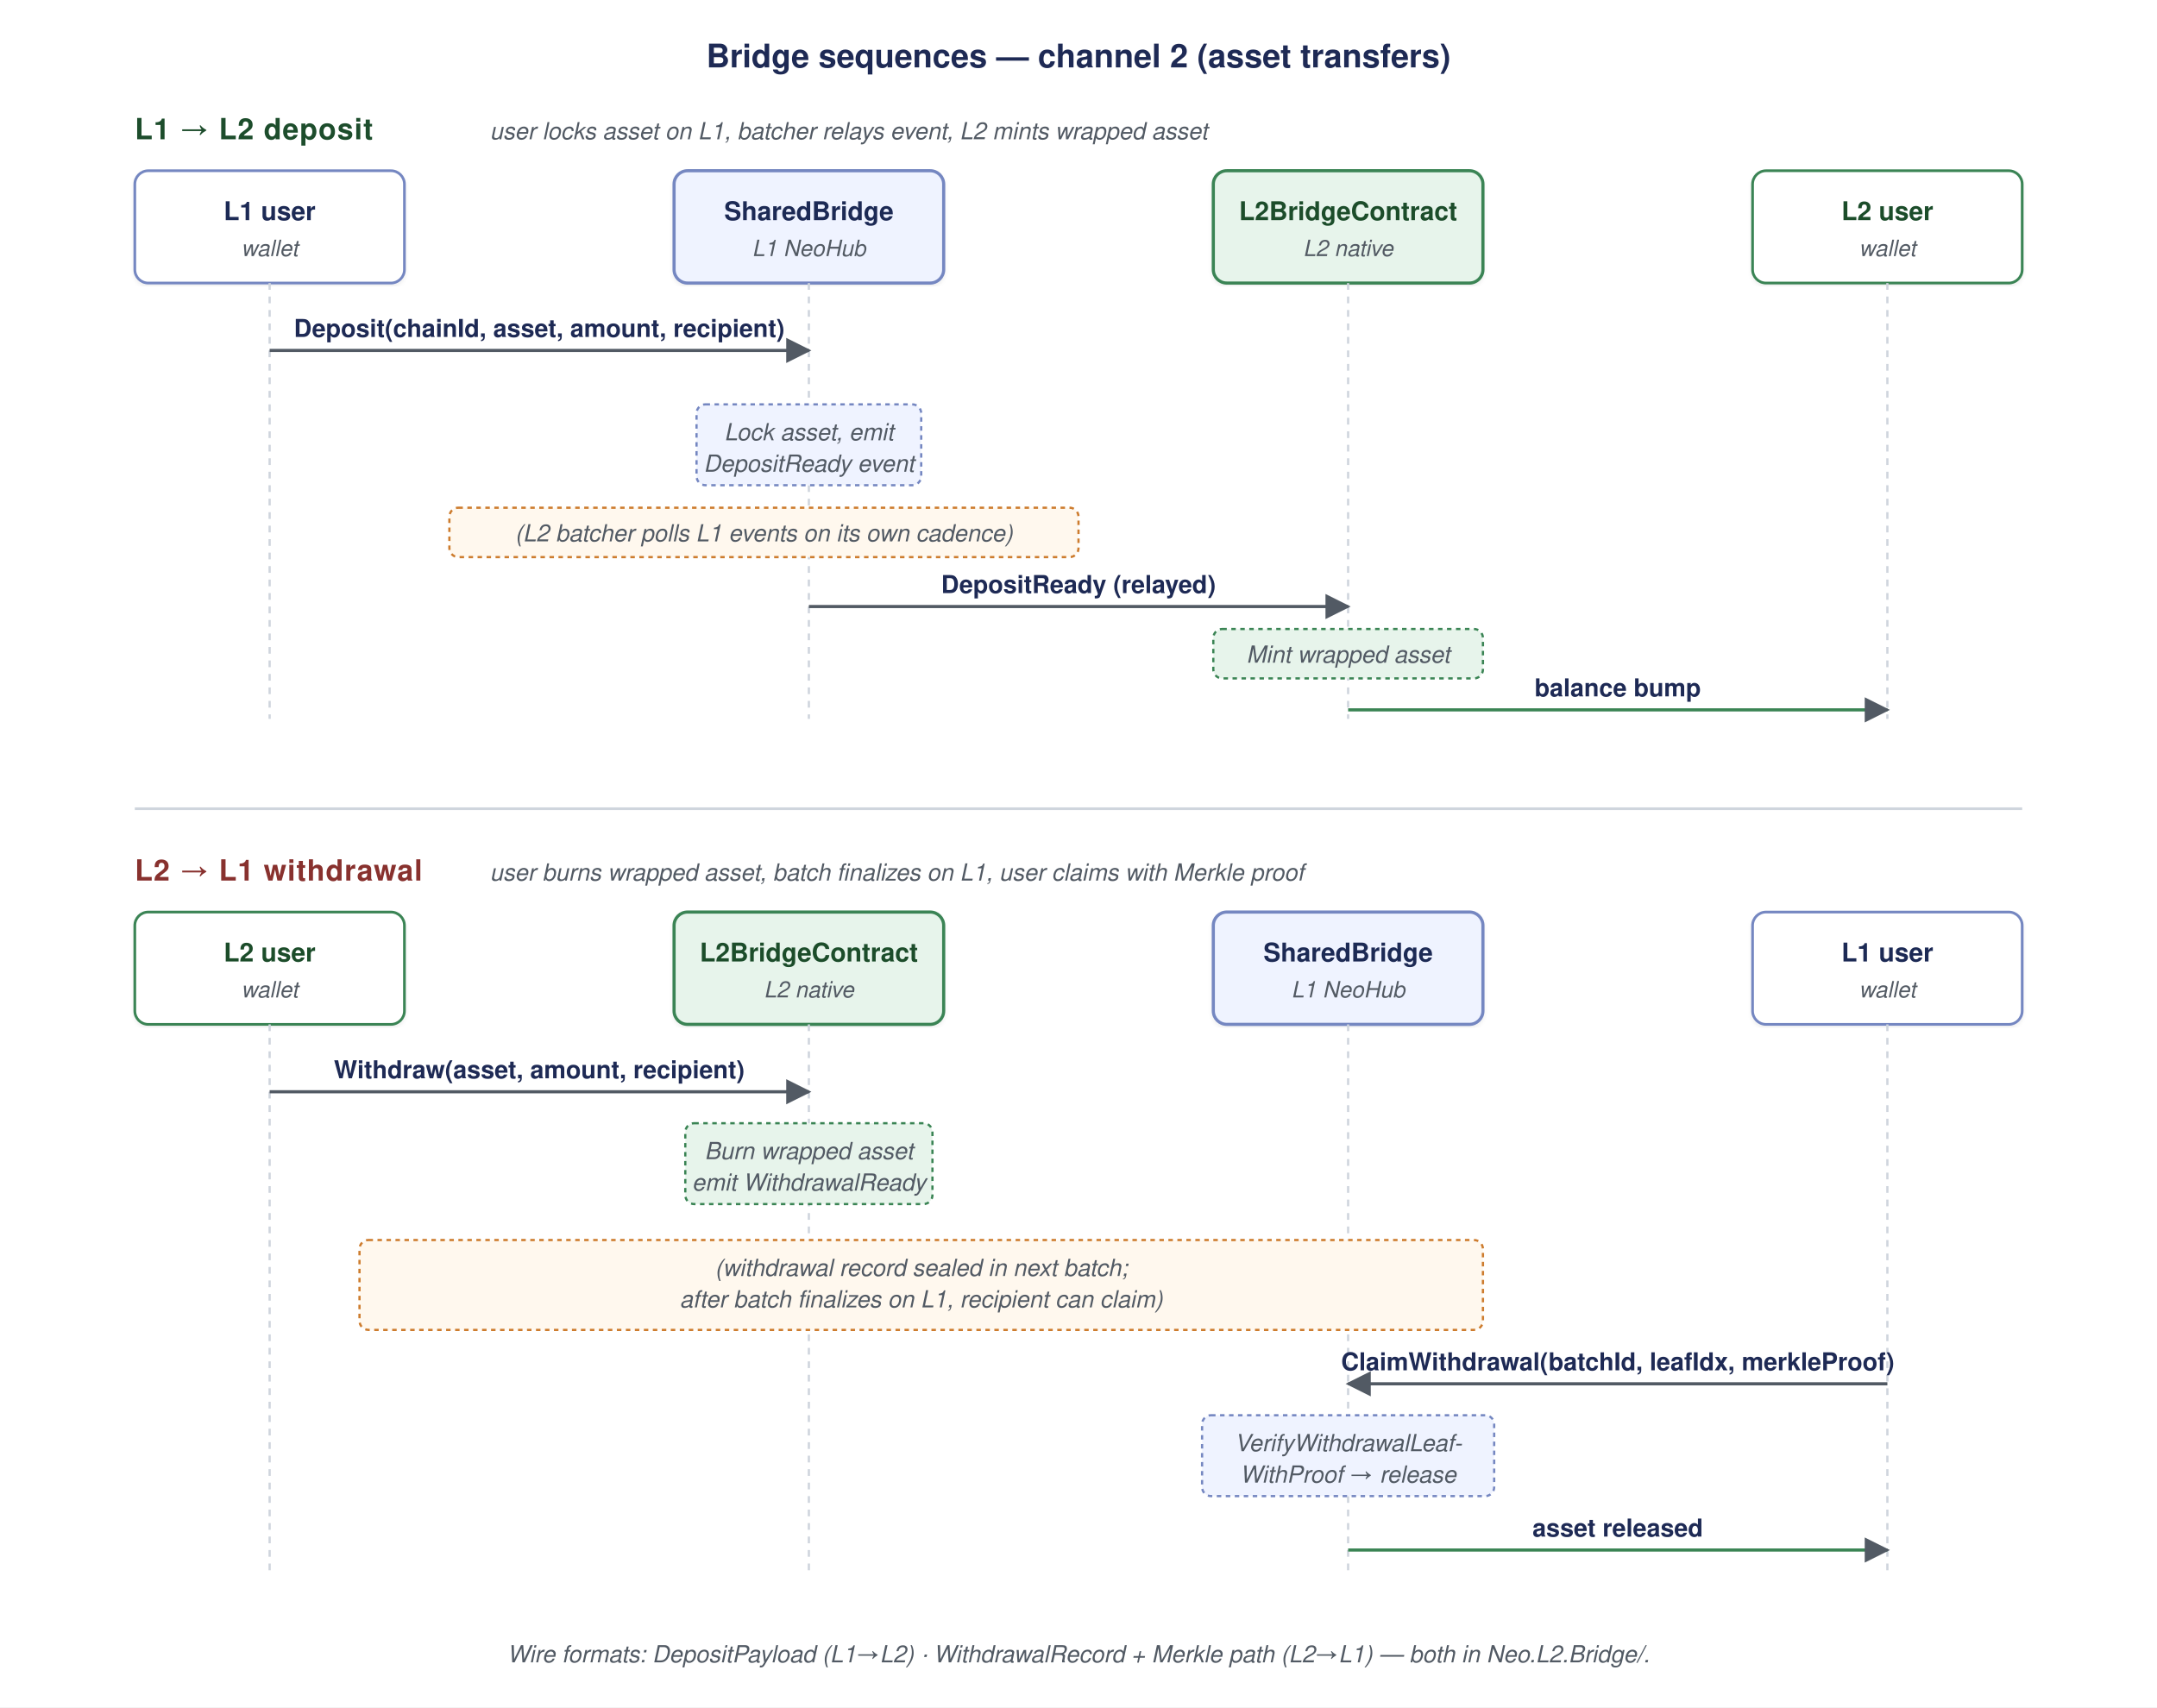
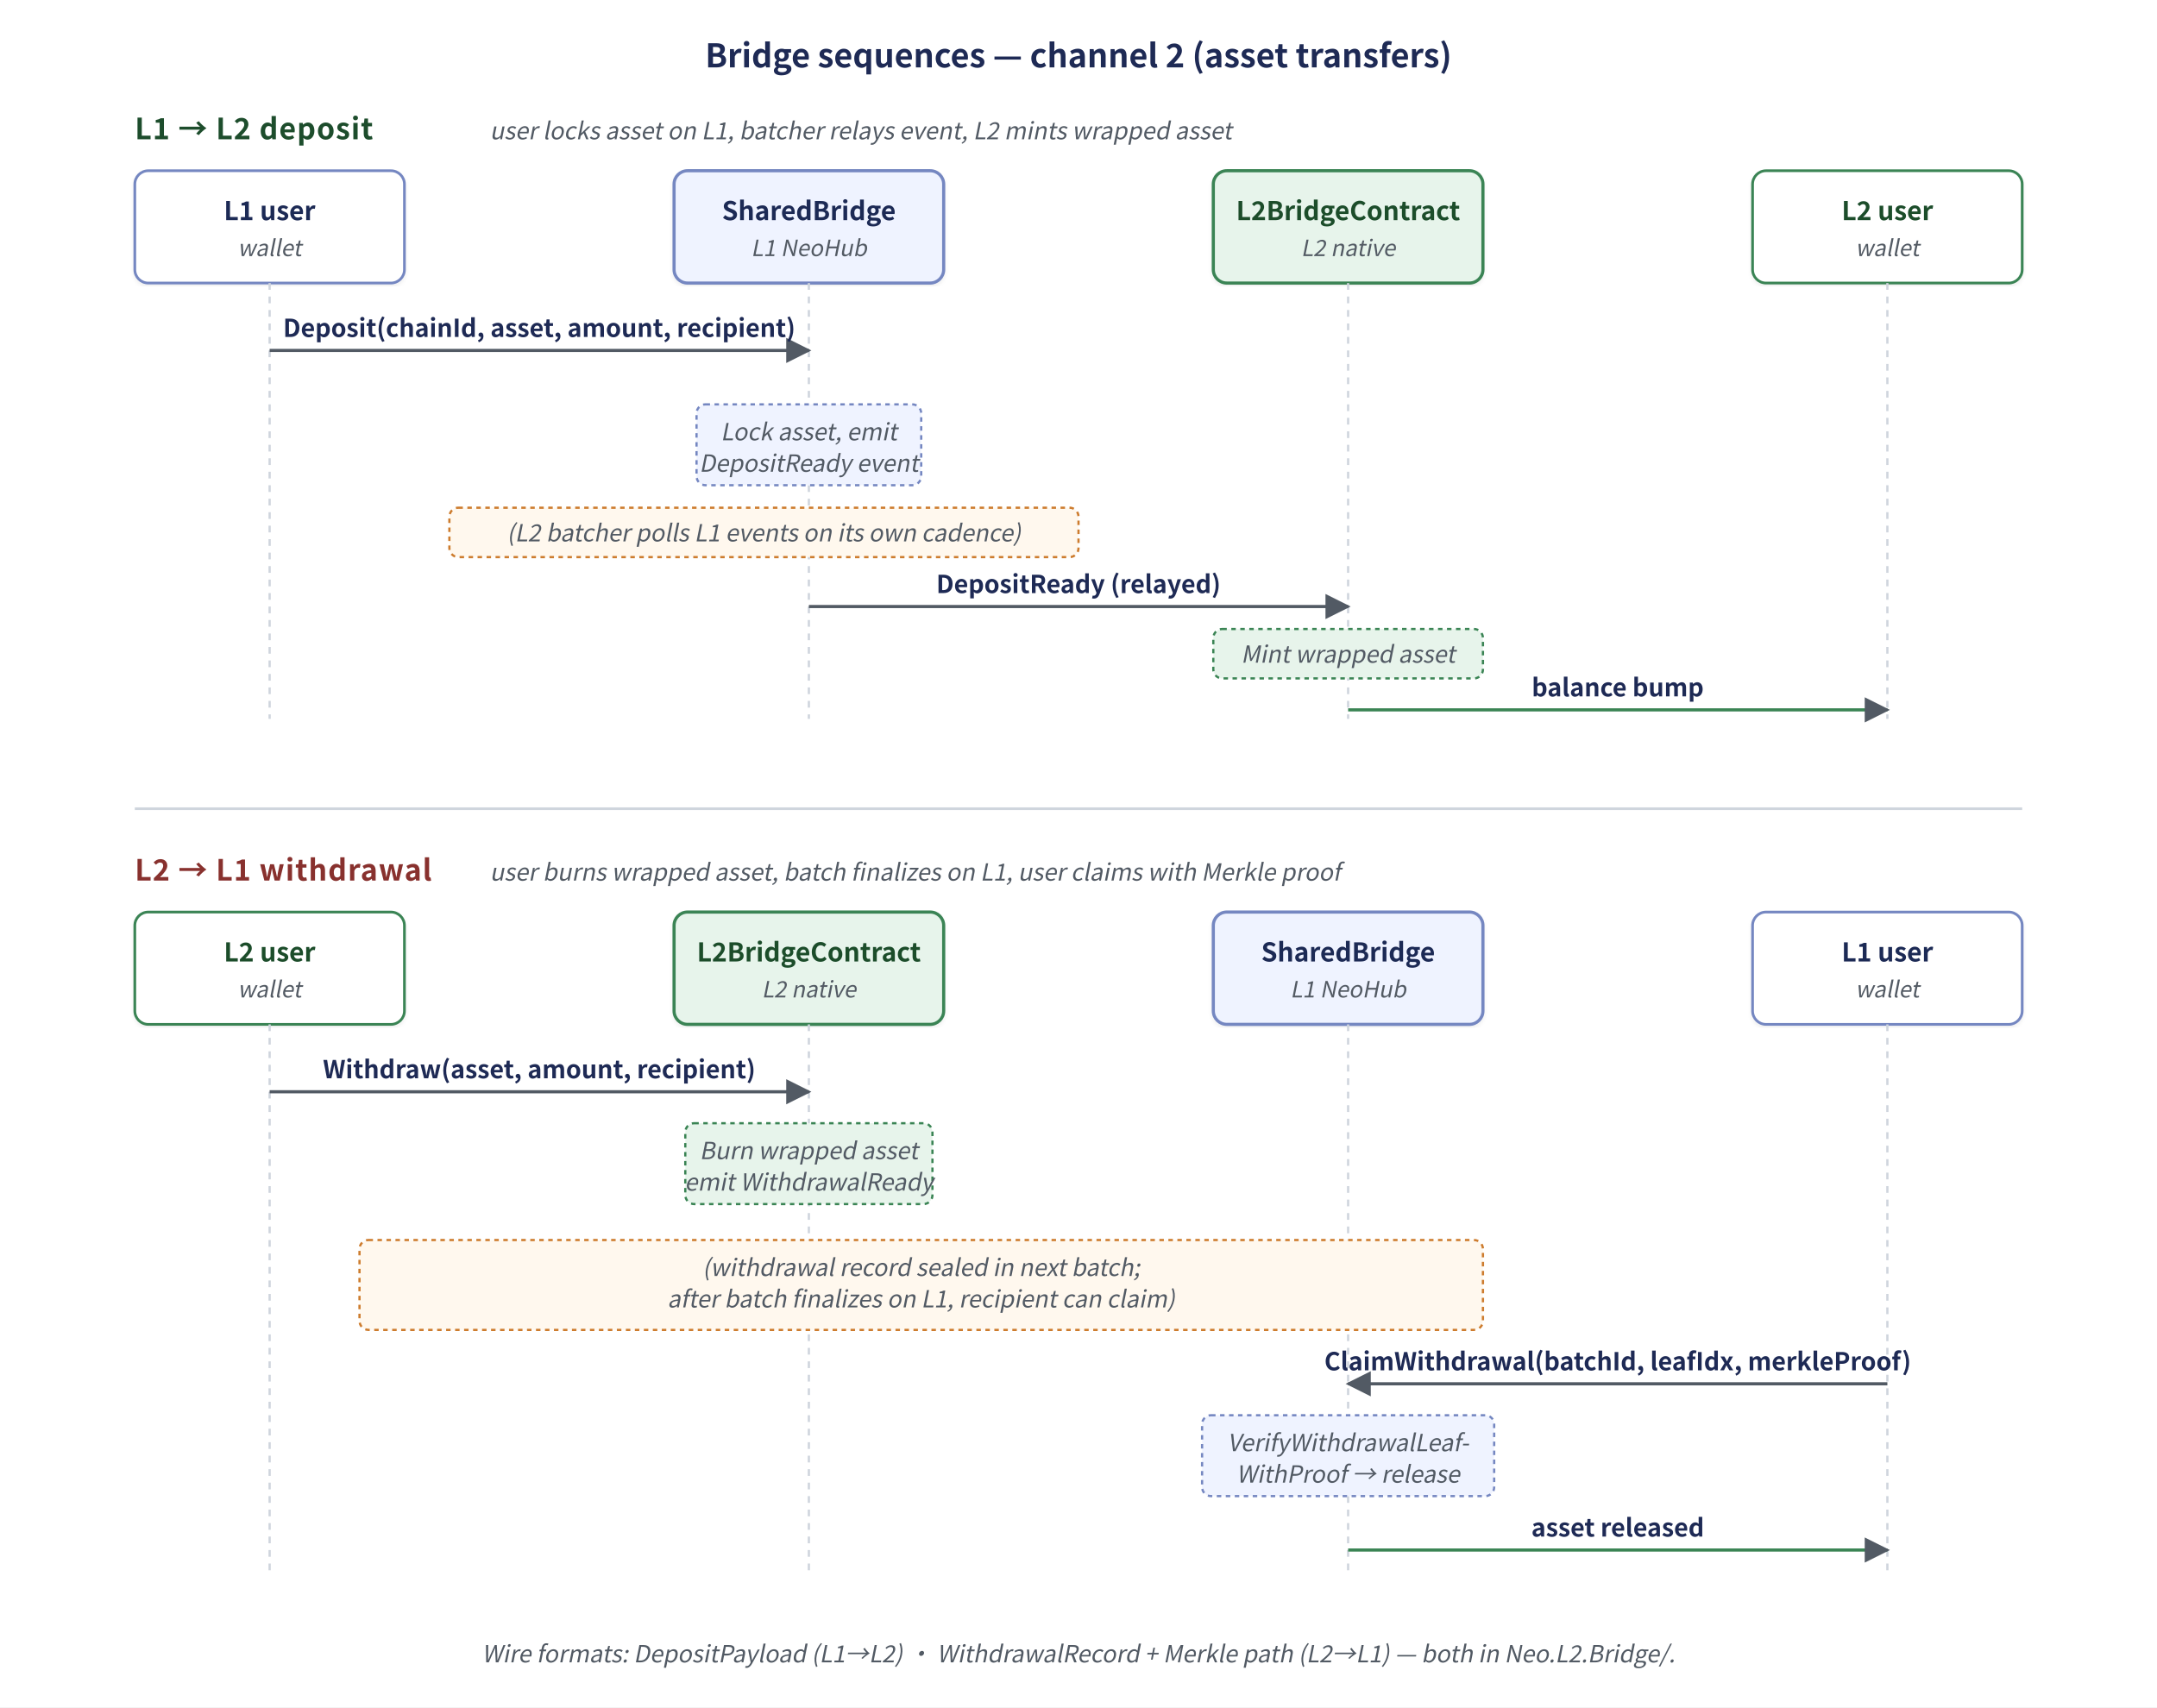
- <svg xmlns="http://www.w3.org/2000/svg" viewBox="0 0 960 760" font-family="-apple-system, BlinkMacSystemFont, 'Segoe UI', Helvetica, Arial, sans-serif" role="img" aria-labelledby="title desc">
+ <svg xmlns="http://www.w3.org/2000/svg" viewBox="0 0 960 760" font-family="'Noto Sans CJK SC', -apple-system, BlinkMacSystemFont, 'Segoe UI', Helvetica, Arial, sans-serif" role="img" aria-labelledby="title desc">
  <defs>
    <marker id="arrow" viewBox="0 0 10 10" refX="9" refY="5" markerWidth="8" markerHeight="8" orient="auto">
      <path d="M0,0 L10,5 L0,10 Z" fill="#525a64" />
    </marker>
    <filter id="card" x="-2%" y="-3%" width="104%" height="106%">
      <feDropShadow dx="0" dy="1" stdDeviation="0.9" flood-color="#000000" flood-opacity="0.07" />
    </filter>
    <style>
      .header     { font-size: 14.5px; font-weight: 700; }
      .panel-t    { font-size: 13px; font-weight: 700; letter-spacing: 0.4px; }
      .actor-t    { font-size: 11.5px; font-weight: 700; }
      .actor-s    { font-size: 10px; fill: #525a64; font-style: italic; }
      .lifeline   { stroke: #cfd5dd; stroke-width: 1; stroke-dasharray: 3 3; }
      .msg-t      { font-size: 11px; fill: #1e2a55; font-weight: 600; }
      .msg-s      { font-size: 10.5px; fill: #525a64; font-style: italic; }
      .note       { font-size: 10.5px; fill: #2d3a48; }
    </style>
  </defs>
  <rect width="960" height="760" fill="#ffffff" />
  <text x="480" y="30" text-anchor="middle" class="header" fill="#1e2a55">Bridge sequences — channel 2 (asset transfers)</text>
  <text x="60" y="62" class="panel-t" fill="#1d4d2c">L1 → L2 deposit</text>
  <text x="218" y="62" class="msg-s">user locks asset on L1, batcher relays event, L2 mints wrapped asset</text>
  <g filter="url(#card)">
    <rect x="60" y="76" width="120" height="50" rx="6" ry="6" fill="#ffffff" stroke="#7587c1" stroke-width="1.2" />
    <text x="120" y="98" text-anchor="middle" class="actor-t" fill="#1e2a55">L1 user</text>
    <text x="120" y="114" text-anchor="middle" class="actor-s">wallet</text>
  </g>
  <g filter="url(#card)">
    <rect x="300" y="76" width="120" height="50" rx="6" ry="6" fill="#eff3ff" stroke="#7587c1" stroke-width="1.4" />
    <text x="360" y="98" text-anchor="middle" class="actor-t" fill="#1e2a55">SharedBridge</text>
    <text x="360" y="114" text-anchor="middle" class="actor-s">L1 NeoHub</text>
  </g>
  <g filter="url(#card)">
    <rect x="540" y="76" width="120" height="50" rx="6" ry="6" fill="#e7f4eb" stroke="#3a8454" stroke-width="1.4" />
    <text x="600" y="98" text-anchor="middle" class="actor-t" fill="#1d4d2c">L2BridgeContract</text>
    <text x="600" y="114" text-anchor="middle" class="actor-s">L2 native</text>
  </g>
  <g filter="url(#card)">
    <rect x="780" y="76" width="120" height="50" rx="6" ry="6" fill="#ffffff" stroke="#3a8454" stroke-width="1.2" />
    <text x="840" y="98" text-anchor="middle" class="actor-t" fill="#1d4d2c">L2 user</text>
    <text x="840" y="114" text-anchor="middle" class="actor-s">wallet</text>
  </g>
  <line class="lifeline" x1="120" y1="126" x2="120" y2="320" />
  <line class="lifeline" x1="360" y1="126" x2="360" y2="320" />
  <line class="lifeline" x1="600" y1="126" x2="600" y2="320" />
  <line class="lifeline" x1="840" y1="126" x2="840" y2="320" />
  <line x1="120" y1="156" x2="360" y2="156" stroke="#525a64" stroke-width="1.4" marker-end="url(#arrow)" />
  <text x="240" y="150" text-anchor="middle" class="msg-t">Deposit(chainId, asset, amount, recipient)</text>
  <g>
    <rect x="310" y="180" width="100" height="36" rx="4" ry="4" fill="#eff3ff" stroke="#7587c1" stroke-dasharray="2 2" />
    <text x="360" y="196" text-anchor="middle" class="msg-s">Lock asset, emit</text>
    <text x="360" y="210" text-anchor="middle" class="msg-s">DepositReady event</text>
  </g>
  <g>
    <rect x="200" y="226" width="280" height="22" rx="4" ry="4" fill="#fff8ee" stroke="#cd7c2e" stroke-dasharray="2 2" />
    <text x="340" y="241" text-anchor="middle" class="msg-s">(L2 batcher polls L1 events on its own cadence)</text>
  </g>
  <line x1="360" y1="270" x2="600" y2="270" stroke="#525a64" stroke-width="1.4" marker-end="url(#arrow)" />
  <text x="480" y="264" text-anchor="middle" class="msg-t">DepositReady (relayed)</text>
  <g>
    <rect x="540" y="280" width="120" height="22" rx="4" ry="4" fill="#e7f4eb" stroke="#3a8454" stroke-dasharray="2 2" />
    <text x="600" y="295" text-anchor="middle" class="msg-s">Mint wrapped asset</text>
  </g>
  <line x1="600" y1="316" x2="840" y2="316" stroke="#3a8454" stroke-width="1.4" marker-end="url(#arrow)" />
  <text x="720" y="310" text-anchor="middle" class="msg-t" fill="#1d4d2c">balance bump</text>
  <line x1="60" y1="360" x2="900" y2="360" stroke="#cfd5dd" stroke-width="1.2" />
  <text x="60" y="392" class="panel-t" fill="#88312e">L2 → L1 withdrawal</text>
  <text x="218" y="392" class="msg-s">user burns wrapped asset, batch finalizes on L1, user claims with Merkle proof</text>
  <g filter="url(#card)">
    <rect x="60" y="406" width="120" height="50" rx="6" ry="6" fill="#ffffff" stroke="#3a8454" stroke-width="1.2" />
    <text x="120" y="428" text-anchor="middle" class="actor-t" fill="#1d4d2c">L2 user</text>
    <text x="120" y="444" text-anchor="middle" class="actor-s">wallet</text>
  </g>
  <g filter="url(#card)">
    <rect x="300" y="406" width="120" height="50" rx="6" ry="6" fill="#e7f4eb" stroke="#3a8454" stroke-width="1.4" />
    <text x="360" y="428" text-anchor="middle" class="actor-t" fill="#1d4d2c">L2BridgeContract</text>
    <text x="360" y="444" text-anchor="middle" class="actor-s">L2 native</text>
  </g>
  <g filter="url(#card)">
    <rect x="540" y="406" width="120" height="50" rx="6" ry="6" fill="#eff3ff" stroke="#7587c1" stroke-width="1.4" />
    <text x="600" y="428" text-anchor="middle" class="actor-t" fill="#1e2a55">SharedBridge</text>
    <text x="600" y="444" text-anchor="middle" class="actor-s">L1 NeoHub</text>
  </g>
  <g filter="url(#card)">
    <rect x="780" y="406" width="120" height="50" rx="6" ry="6" fill="#ffffff" stroke="#7587c1" stroke-width="1.2" />
    <text x="840" y="428" text-anchor="middle" class="actor-t" fill="#1e2a55">L1 user</text>
    <text x="840" y="444" text-anchor="middle" class="actor-s">wallet</text>
  </g>
  <line class="lifeline" x1="120" y1="456" x2="120" y2="700" />
  <line class="lifeline" x1="360" y1="456" x2="360" y2="700" />
  <line class="lifeline" x1="600" y1="456" x2="600" y2="700" />
  <line class="lifeline" x1="840" y1="456" x2="840" y2="700" />
  <line x1="120" y1="486" x2="360" y2="486" stroke="#525a64" stroke-width="1.4" marker-end="url(#arrow)" />
  <text x="240" y="480" text-anchor="middle" class="msg-t">Withdraw(asset, amount, recipient)</text>
  <g>
    <rect x="305" y="500" width="110" height="36" rx="4" ry="4" fill="#e7f4eb" stroke="#3a8454" stroke-dasharray="2 2" />
    <text x="360" y="516" text-anchor="middle" class="msg-s">Burn wrapped asset</text>
    <text x="360" y="530" text-anchor="middle" class="msg-s">emit WithdrawalReady</text>
  </g>
  <g>
    <rect x="160" y="552" width="500" height="40" rx="4" ry="4" fill="#fff8ee" stroke="#cd7c2e" stroke-dasharray="2 2" />
    <text x="410" y="568" text-anchor="middle" class="msg-s">(withdrawal record sealed in next batch;</text>
    <text x="410" y="582" text-anchor="middle" class="msg-s">after batch finalizes on L1, recipient can claim)</text>
  </g>
  <line x1="840" y1="616" x2="600" y2="616" stroke="#525a64" stroke-width="1.4" marker-end="url(#arrow)" />
  <text x="720" y="610" text-anchor="middle" class="msg-t">ClaimWithdrawal(batchId, leafIdx, merkleProof)</text>
  <g>
    <rect x="535" y="630" width="130" height="36" rx="4" ry="4" fill="#eff3ff" stroke="#7587c1" stroke-dasharray="2 2" />
    <text x="600" y="646" text-anchor="middle" class="msg-s">VerifyWithdrawalLeaf-</text>
    <text x="600" y="660" text-anchor="middle" class="msg-s">WithProof → release</text>
  </g>
  <line x1="600" y1="690" x2="840" y2="690" stroke="#3a8454" stroke-width="1.4" marker-end="url(#arrow)" />
  <text x="720" y="684" text-anchor="middle" class="msg-t" fill="#1d4d2c">asset released</text>
  <text x="480" y="740" text-anchor="middle" class="msg-s" fill="#525a64">Wire formats: DepositPayload (L1→L2) · WithdrawalRecord + Merkle path (L2→L1) — both in Neo.L2.Bridge/.</text>
</svg>
